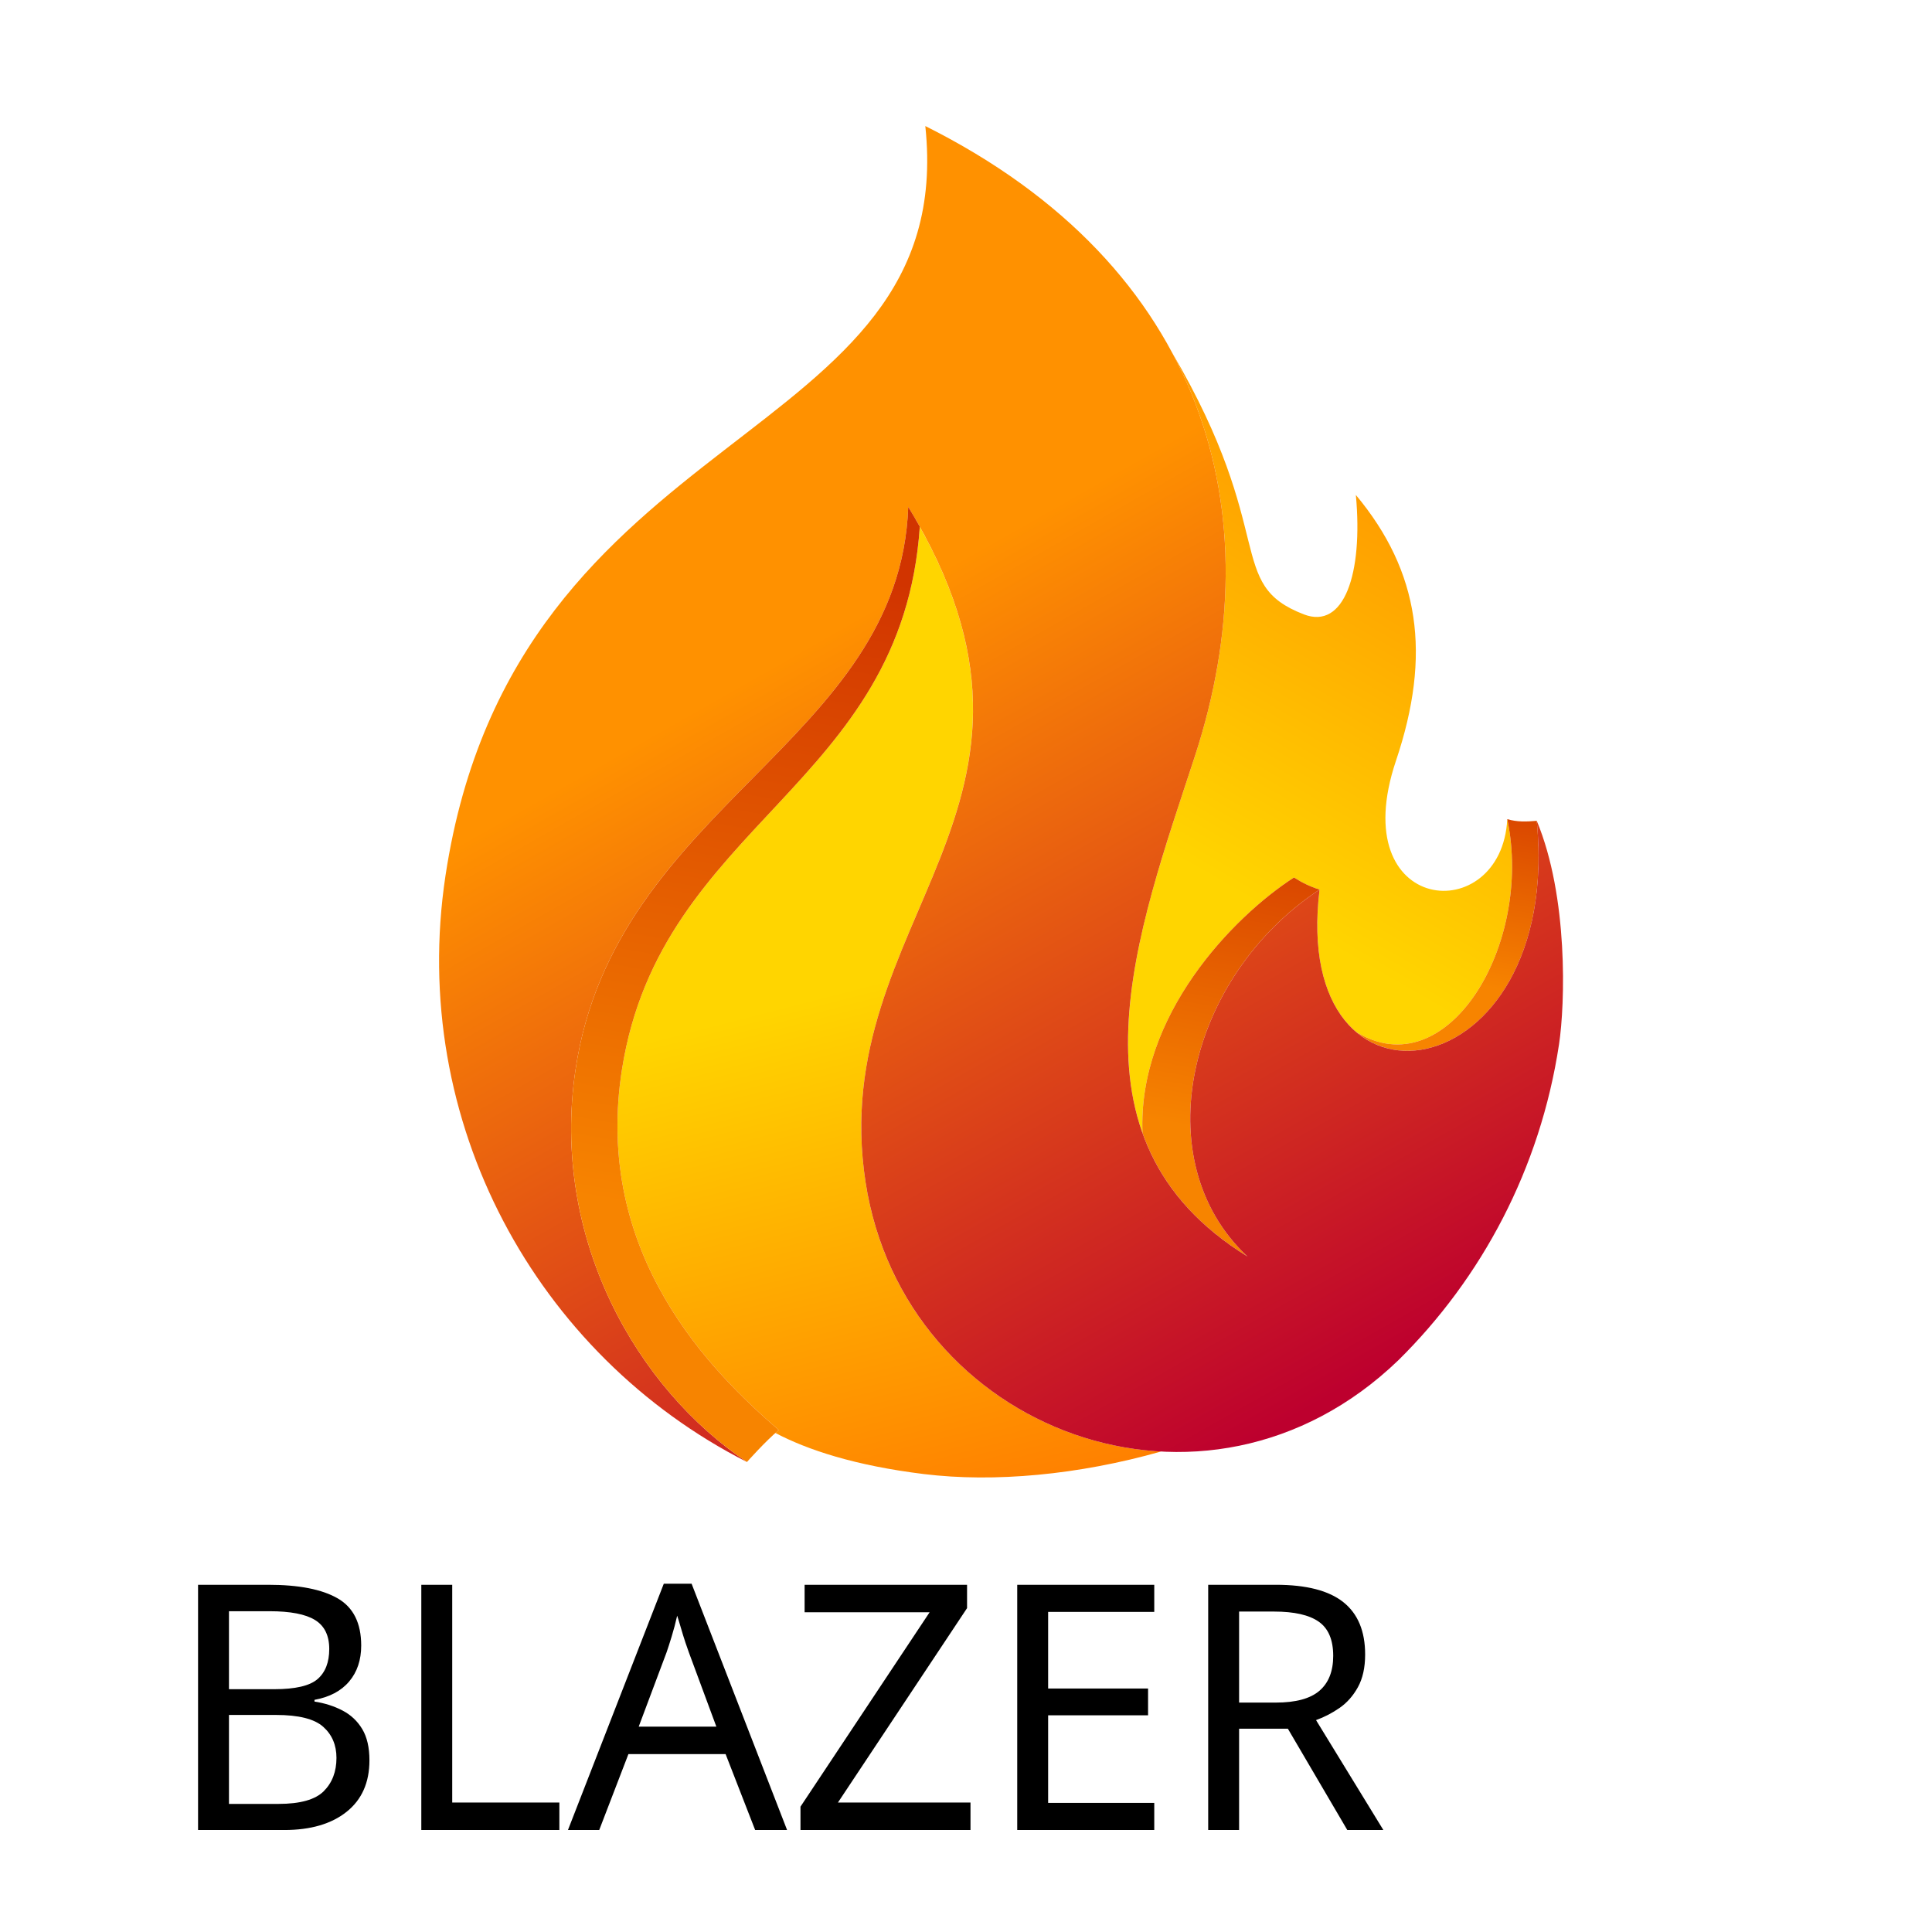
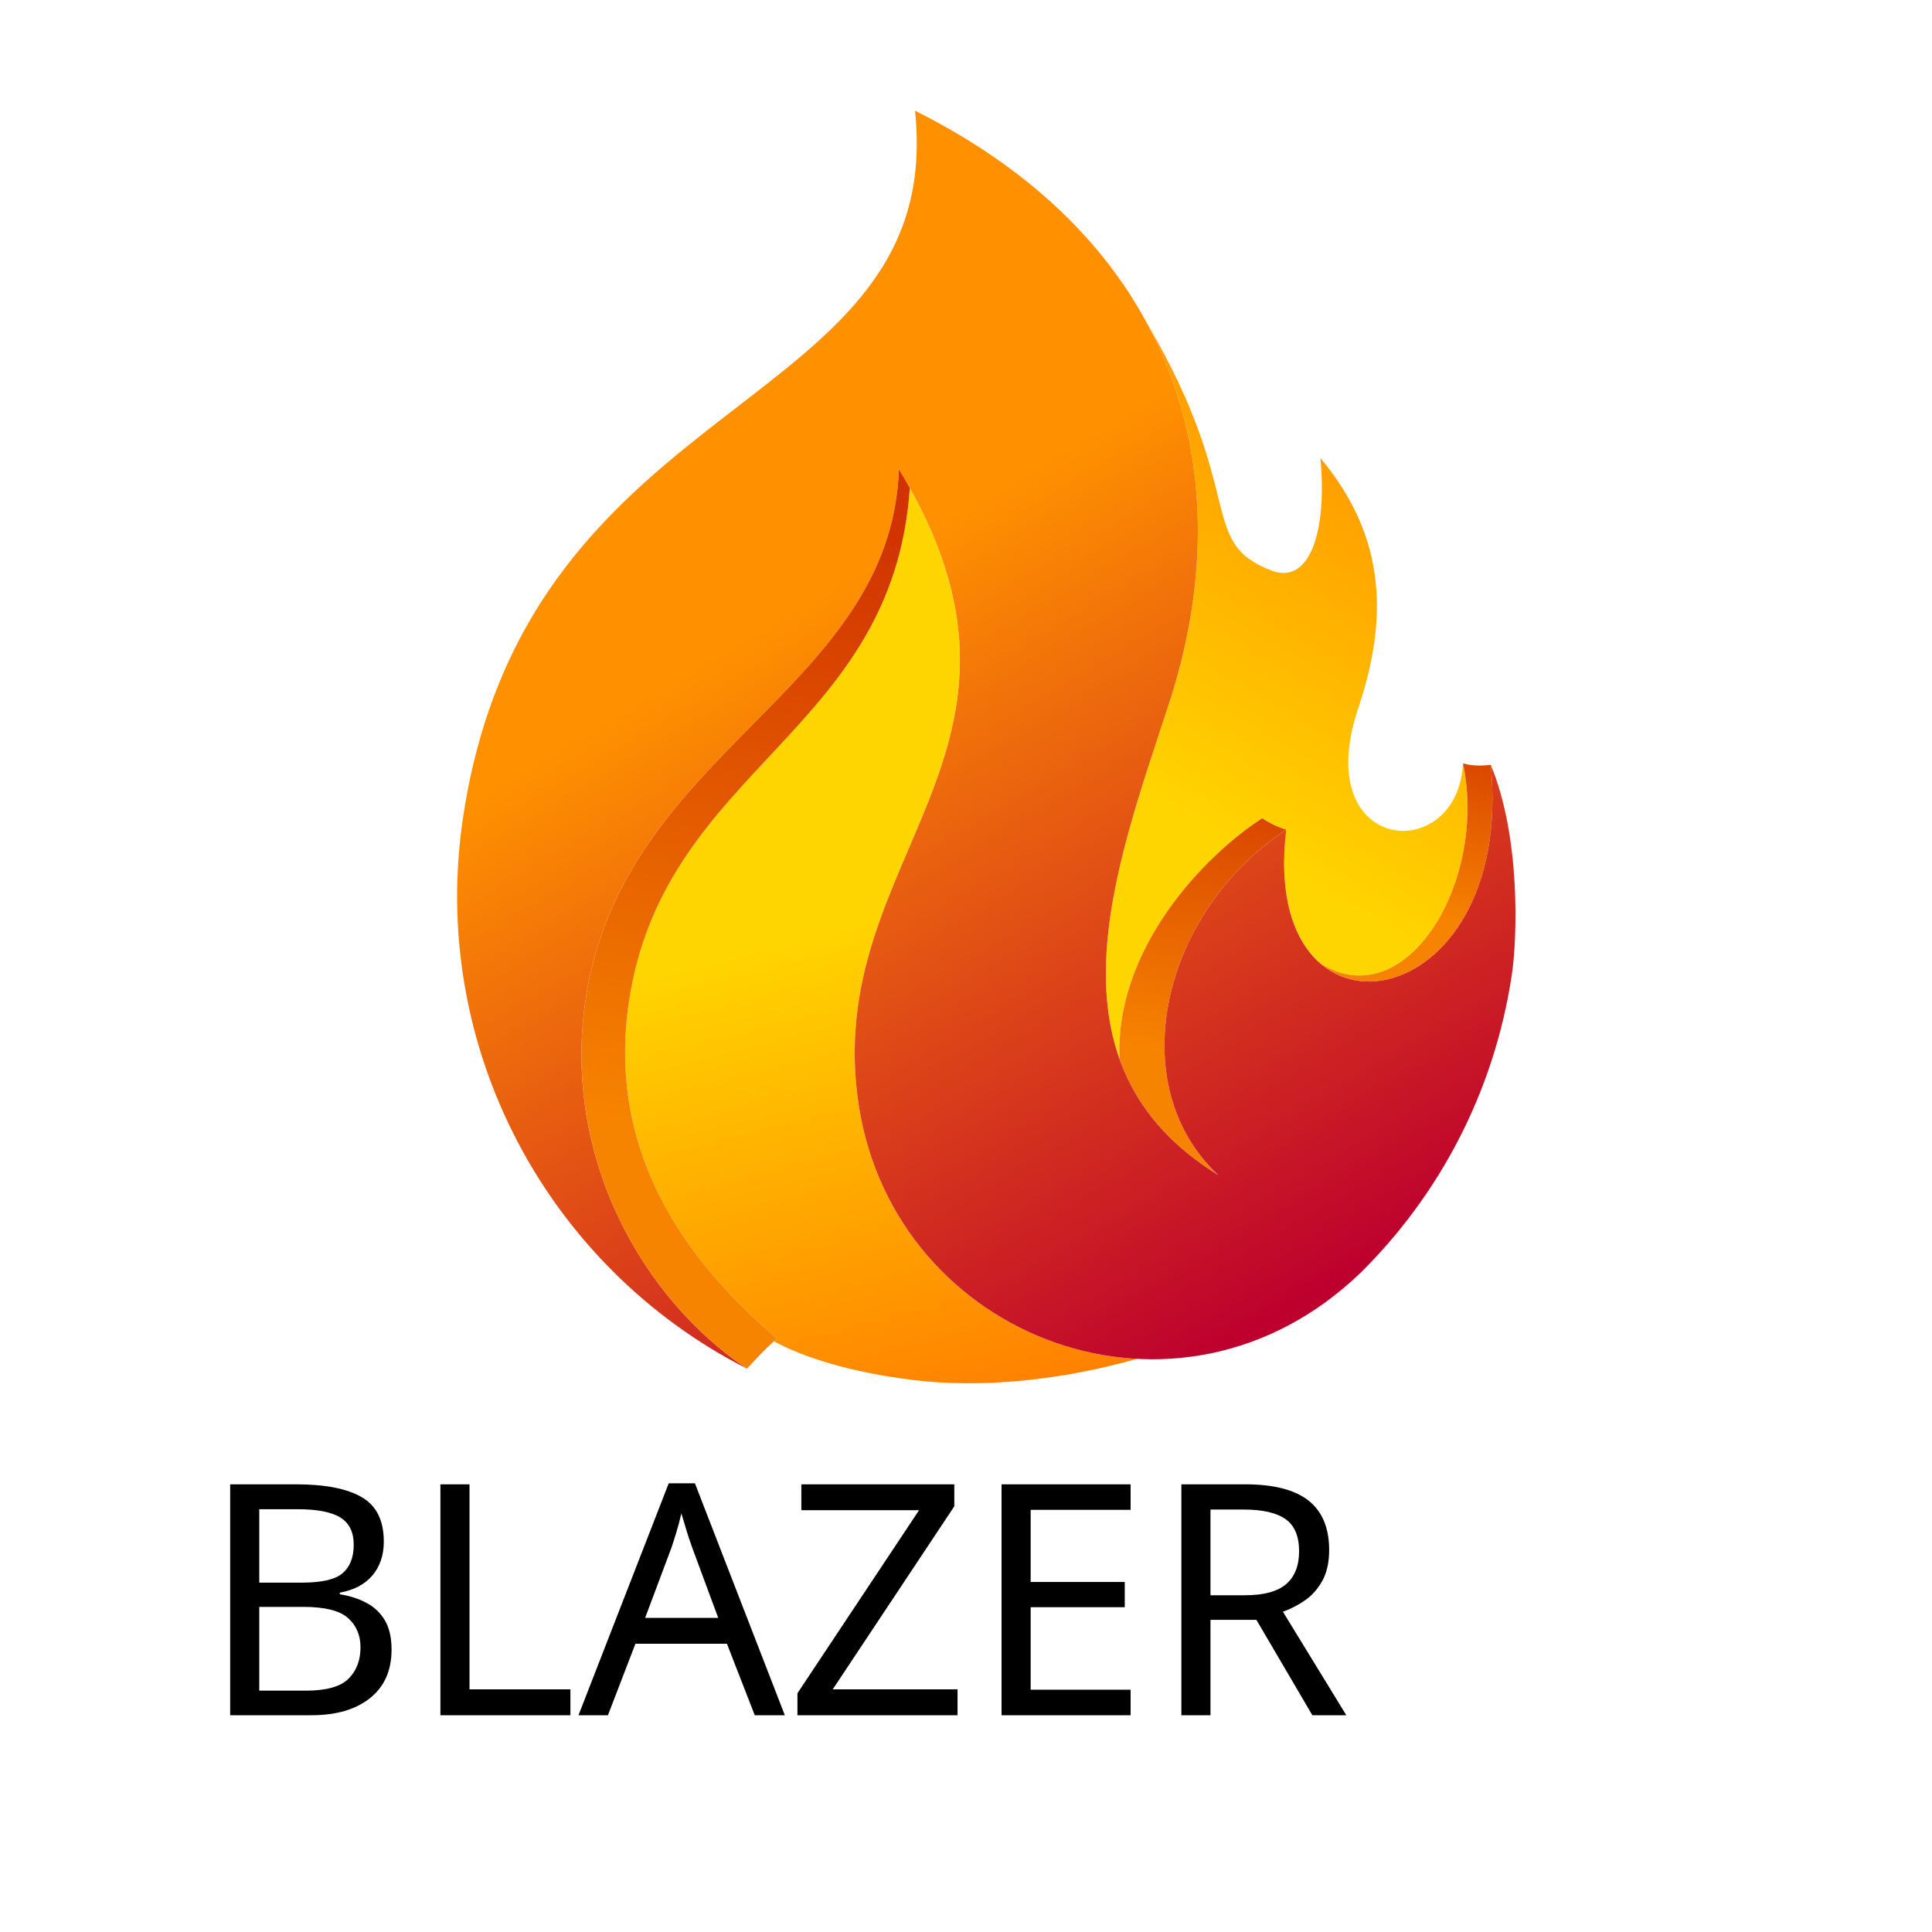
- <svg xmlns="http://www.w3.org/2000/svg" version="1.1" id="svg865" xml:space="preserve" width="1500" height="1500" viewBox="0 0 1500 1500">
+ <svg xmlns="http://www.w3.org/2000/svg" version="1.1" id="svg865" xml:space="preserve" width="700" height="700" viewBox="0 0 700 700">
  <defs id="defs869">
    <clipPath clipPathUnits="userSpaceOnUse" id="clipPath893">
      <path d="m 13461.2,8061.1 c -231.9,1505.28 1243.4,2154.9 315.7,3817.2 -102.6,-1512.4 -1505.9,-1723.7 -1733.6,-3156 -173.1,-1088.9 532.3,-1774 912.5,-2104 -6.3,-5.2 -13,-11 -19.7,-17 186.5,-98.3 463.5,-190.1 865,-239.3 408.6,-50 900.7,-5 1380.9,131.4 -821.4,44.3 -1579.1,648.3 -1720.8,1567.7 z" id="path891" />
    </clipPath>
    <linearGradient x1="0" y1="0" x2="1" y2="0" gradientUnits="userSpaceOnUse" gradientTransform="matrix(1090.88,-4210.1,-4210.1,-1090.88,12975.5,9884.62)" spreadMethod="pad" id="linearGradient901">
      <stop style="stop-opacity:1;stop-color:#ffd500" offset="0" id="stop895" />
      <stop style="stop-opacity:1;stop-color:#ffd500" offset="0.177" id="stop897" />
      <stop style="stop-opacity:1;stop-color:#ff7300" offset="1" id="stop899" />
    </linearGradient>
    <clipPath clipPathUnits="userSpaceOnUse" id="clipPath911">
      <path d="m 15378.9,10542.6 c -236.5,-723.41 -538.9,-1537.81 -305.3,-2194.7 -28.5,682.89 524.7,1257.15 882.2,1488.07 42.3,-27.15 88.8,-51.74 149,-70.37 -50.7,-415.1 48.8,-688.18 211.3,-828 529.8,-329.2 1034.9,505.09 881.7,1237.9 -33.1,-635.53 -952.2,-563.1 -648,340.6 207.7,617 138.9,1100.1 -233.7,1547.3 42.7,-461.1 -69.2,-785.1 -302.3,-695.6 -462.2,177.4 -147.7,466.2 -766.9,1522.9 0.1,-0.1 0.1,-0.2 0.2,-0.3 379.3,-710 397.6,-1535.1 131.8,-2347.8 z" id="path909" />
    </clipPath>
    <linearGradient x1="0" y1="0" x2="1" y2="0" gradientUnits="userSpaceOnUse" gradientTransform="matrix(2082.39,3623.37,3623.37,-2082.39,15453.7,9845.31)" spreadMethod="pad" id="linearGradient917">
      <stop style="stop-opacity:1;stop-color:#ffd500" offset="0" id="stop913" />
      <stop style="stop-opacity:1;stop-color:#ff7300" offset="1" id="stop915" />
    </linearGradient>
    <clipPath clipPathUnits="userSpaceOnUse" id="clipPath927">
      <path d="m 17369.5,10165.8 c -63.8,-5.4 -113.7,-6.9 -171.7,9.7 153.2,-732.81 -351.9,-1567.1 -881.7,-1237.9 394.7,-339.6 1161.7,108.79 1053.4,1228.2 z" id="path925" />
    </clipPath>
    <linearGradient x1="0" y1="0" x2="1" y2="0" gradientUnits="userSpaceOnUse" gradientTransform="matrix(285.096,1689.3,1689.3,-285.096,16759.7,8845.9)" spreadMethod="pad" id="linearGradient935">
      <stop style="stop-opacity:1;stop-color:#f78400" offset="0" id="stop929" />
      <stop style="stop-opacity:1;stop-color:#f78400" offset="0.234" id="stop931" />
      <stop style="stop-opacity:1;stop-color:#d13400" offset="1" id="stop933" />
    </linearGradient>
    <clipPath clipPathUnits="userSpaceOnUse" id="clipPath945">
      <path d="m 15073.6,8347.9 c 97.1,-272.9 286.5,-518.6 611.8,-719.3 -599.1,559.6 -350.7,1627.76 419.4,2137 -60.2,18.63 -106.7,43.22 -149,70.37 -357.5,-230.92 -910.8,-805.18 -882.2,-1488.07 z" id="path943" />
    </clipPath>
    <linearGradient x1="0" y1="0" x2="1" y2="0" gradientUnits="userSpaceOnUse" gradientTransform="matrix(436.036,2583.67,2583.67,-436.036,15356.9,7761)" spreadMethod="pad" id="linearGradient953">
      <stop style="stop-opacity:1;stop-color:#f78400" offset="0" id="stop947" />
      <stop style="stop-opacity:1;stop-color:#f78400" offset="0.234" id="stop949" />
      <stop style="stop-opacity:1;stop-color:#d13400" offset="1" id="stop951" />
    </linearGradient>
    <clipPath clipPathUnits="userSpaceOnUse" id="clipPath963">
      <path d="m 16563.8,7025.1 v -0.1 c 485.2,479.4 825.4,1113.7 935.4,1839.9 35.4,234.36 54.6,858.49 -129.7,1300.9 152.9,-1580.2 -1438.6,-1823.7 -1264.7,-400.2 -770.1,-509.24 -1018.5,-1577.4 -419.4,-2137 -1108.3,683.8 -641.2,1890.09 -306.5,2914 459.7,1406 69.6,2849.2 -1569.9,3668.9 200.7,-1887.9 -2388.6,-1687.8 -2794,-4365 -217,-1433.9 529.7,-2791.1 1755.4,-3414.2 -638.2,425.7 -1144.7,1301.4 -998.4,2283.6 229.9,1543.8 1887.9,1905.1 1937.6,3278.3 1064,-1749 -485.7,-2393.27 -248.4,-3933.1 223.6,-1450.9 1981.2,-2116.9 3102.6,-1036 z" id="path961" />
    </clipPath>
    <linearGradient x1="0" y1="0" x2="1" y2="0" gradientUnits="userSpaceOnUse" gradientTransform="matrix(3452.89,-6011.52,-6011.52,-3452.89,12301.3,12583.4)" spreadMethod="pad" id="linearGradient971">
      <stop style="stop-opacity:1;stop-color:#ff9100" offset="0" id="stop965" />
      <stop style="stop-opacity:1;stop-color:#ff9100" offset="0.234" id="stop967" />
      <stop style="stop-opacity:1;stop-color:#bd002e" offset="1" id="stop969" />
    </linearGradient>
    <clipPath clipPathUnits="userSpaceOnUse" id="clipPath981">
      <path d="m 12043.3,8722.3 c 227.7,1432.5 1631.3,1643.6 1733.6,3156.4 -21.1,38 -43.5,76.4 -67.3,115.5 -49.7,-1373.2 -1707.7,-1734.5 -1937.6,-3278.3 -146.3,-982.2 360.2,-1857.9 998.4,-2283.6 0,0 110.4,124.2 185.4,186 -380.2,330 -1085.6,1015.1 -912.5,2104 z" id="path979" />
    </clipPath>
    <linearGradient x1="0" y1="0" x2="1" y2="0" gradientUnits="userSpaceOnUse" gradientTransform="matrix(832.175,4930.95,4930.95,-832.175,12204.4,6723)" spreadMethod="pad" id="linearGradient989">
      <stop style="stop-opacity:1;stop-color:#f78400" offset="0" id="stop983" />
      <stop style="stop-opacity:1;stop-color:#f78400" offset="0.234" id="stop985" />
      <stop style="stop-opacity:1;stop-color:#d13400" offset="1" id="stop987" />
    </linearGradient>
  </defs>
  <g id="g871" transform="matrix(1.333333,0,0,-1.333333,0,2533.333)">
-     <g id="g14689">
+     <g id="g14689" transform="matrix(0.4394381,0,0,0.4394381,11.86794,1067.241)">
      <g id="g887" transform="matrix(0.1,0,0,0.1,-842.0937,405.4521)">
        <g id="g889" clip-path="url(#clipPath893)">
          <path d="m 13461.2,8061.1 c -231.9,1505.28 1243.4,2154.9 315.7,3817.2 -102.6,-1512.4 -1505.9,-1723.7 -1733.6,-3156 -173.1,-1088.9 532.3,-1774 912.5,-2104 -6.3,-5.2 -13,-11 -19.7,-17 186.5,-98.3 463.5,-190.1 865,-239.3 408.6,-50 900.7,-5 1380.9,131.4 -821.4,44.3 -1579.1,648.3 -1720.8,1567.7" style="fill:url(#linearGradient901);fill-opacity:1;fill-rule:nonzero;stroke:none" id="path903" />
        </g>
      </g>
      <g id="g905" transform="matrix(0.1,0,0,0.1,-842.0937,405.4521)">
        <g id="g907" clip-path="url(#clipPath911)">
          <path d="m 15378.9,10542.6 c -236.5,-723.41 -538.9,-1537.81 -305.3,-2194.7 -28.5,682.89 524.7,1257.15 882.2,1488.07 42.3,-27.15 88.8,-51.74 149,-70.37 -50.7,-415.1 48.8,-688.18 211.3,-828 529.8,-329.2 1034.9,505.09 881.7,1237.9 -33.1,-635.53 -952.2,-563.1 -648,340.6 207.7,617 138.9,1100.1 -233.7,1547.3 42.7,-461.1 -69.2,-785.1 -302.3,-695.6 -462.2,177.4 -147.7,466.2 -766.9,1522.9 0.1,-0.1 0.1,-0.2 0.2,-0.3 379.3,-710 397.6,-1535.1 131.8,-2347.8" style="fill:url(#linearGradient917);fill-opacity:1;fill-rule:nonzero;stroke:none" id="path919" />
        </g>
      </g>
      <g id="g921" transform="matrix(0.1,0,0,0.1,-842.0937,405.4521)">
        <g id="g923" clip-path="url(#clipPath927)">
          <path d="m 17369.5,10165.8 c -63.8,-5.4 -113.7,-6.9 -171.7,9.7 153.2,-732.81 -351.9,-1567.1 -881.7,-1237.9 394.7,-339.6 1161.7,108.79 1053.4,1228.2" style="fill:url(#linearGradient935);fill-opacity:1;fill-rule:nonzero;stroke:none" id="path937" />
        </g>
      </g>
      <g id="g939" transform="matrix(0.1,0,0,0.1,-842.0937,405.4521)">
        <g id="g941" clip-path="url(#clipPath945)">
          <path d="m 15073.6,8347.9 c 97.1,-272.9 286.5,-518.6 611.8,-719.3 -599.1,559.6 -350.7,1627.76 419.4,2137 -60.2,18.63 -106.7,43.22 -149,70.37 -357.5,-230.92 -910.8,-805.18 -882.2,-1488.07" style="fill:url(#linearGradient953);fill-opacity:1;fill-rule:nonzero;stroke:none" id="path955" />
        </g>
      </g>
      <g id="g957" transform="matrix(0.1,0,0,0.1,-842.0937,405.4521)">
        <g id="g959" clip-path="url(#clipPath963)">
          <path d="m 16563.8,7025.1 v -0.1 c 485.2,479.4 825.4,1113.7 935.4,1839.9 35.4,234.36 54.6,858.49 -129.7,1300.9 152.9,-1580.2 -1438.6,-1823.7 -1264.7,-400.2 -770.1,-509.24 -1018.5,-1577.4 -419.4,-2137 -1108.3,683.8 -641.2,1890.09 -306.5,2914 459.7,1406 69.6,2849.2 -1569.9,3668.9 200.7,-1887.9 -2388.6,-1687.8 -2794,-4365 -217,-1433.9 529.7,-2791.1 1755.4,-3414.2 -638.2,425.7 -1144.7,1301.4 -998.4,2283.6 229.9,1543.8 1887.9,1905.1 1937.6,3278.3 1064,-1749 -485.7,-2393.27 -248.4,-3933.1 223.6,-1450.9 1981.2,-2116.9 3102.6,-1036" style="fill:url(#linearGradient971);fill-opacity:1;fill-rule:nonzero;stroke:none" id="path973" />
        </g>
      </g>
      <g id="g975" transform="matrix(0.1,0,0,0.1,-842.0937,405.4521)">
        <g id="g977" clip-path="url(#clipPath981)">
          <path d="m 12043.3,8722.3 c 227.7,1432.5 1631.3,1643.6 1733.6,3156.4 -21.1,38 -43.5,76.4 -67.3,115.5 -49.7,-1373.2 -1707.7,-1734.5 -1937.6,-3278.3 -146.3,-982.2 360.2,-1857.9 998.4,-2283.6 0,0 110.4,124.2 185.4,186 -380.2,330 -1085.6,1015.1 -912.5,2104" style="fill:url(#linearGradient989);fill-opacity:1;fill-rule:nonzero;stroke:none" id="path991" />
        </g>
      </g>
      <text xml:space="preserve" style="font-size:144px;line-height:1.25;font-family:sans-serif;letter-spacing:0px;word-spacing:0px;stroke-width:0.75" x="95.92" y="-834.388" id="text3370" transform="scale(1,-1)">
        <tspan id="tspan3368" style="font-style:normal;font-variant:normal;font-weight:normal;font-stretch:normal;font-size:200px;font-family:Orbitron;-inkscape-font-specification:'Orbitron, Normal';font-variant-ligatures:normal;font-variant-caps:normal;font-variant-numeric:normal;font-variant-east-asian:normal;stroke-width:0.75" x="95.92" y="-834.388">BLAZER</tspan>
      </text>
    </g>
  </g>
</svg>
